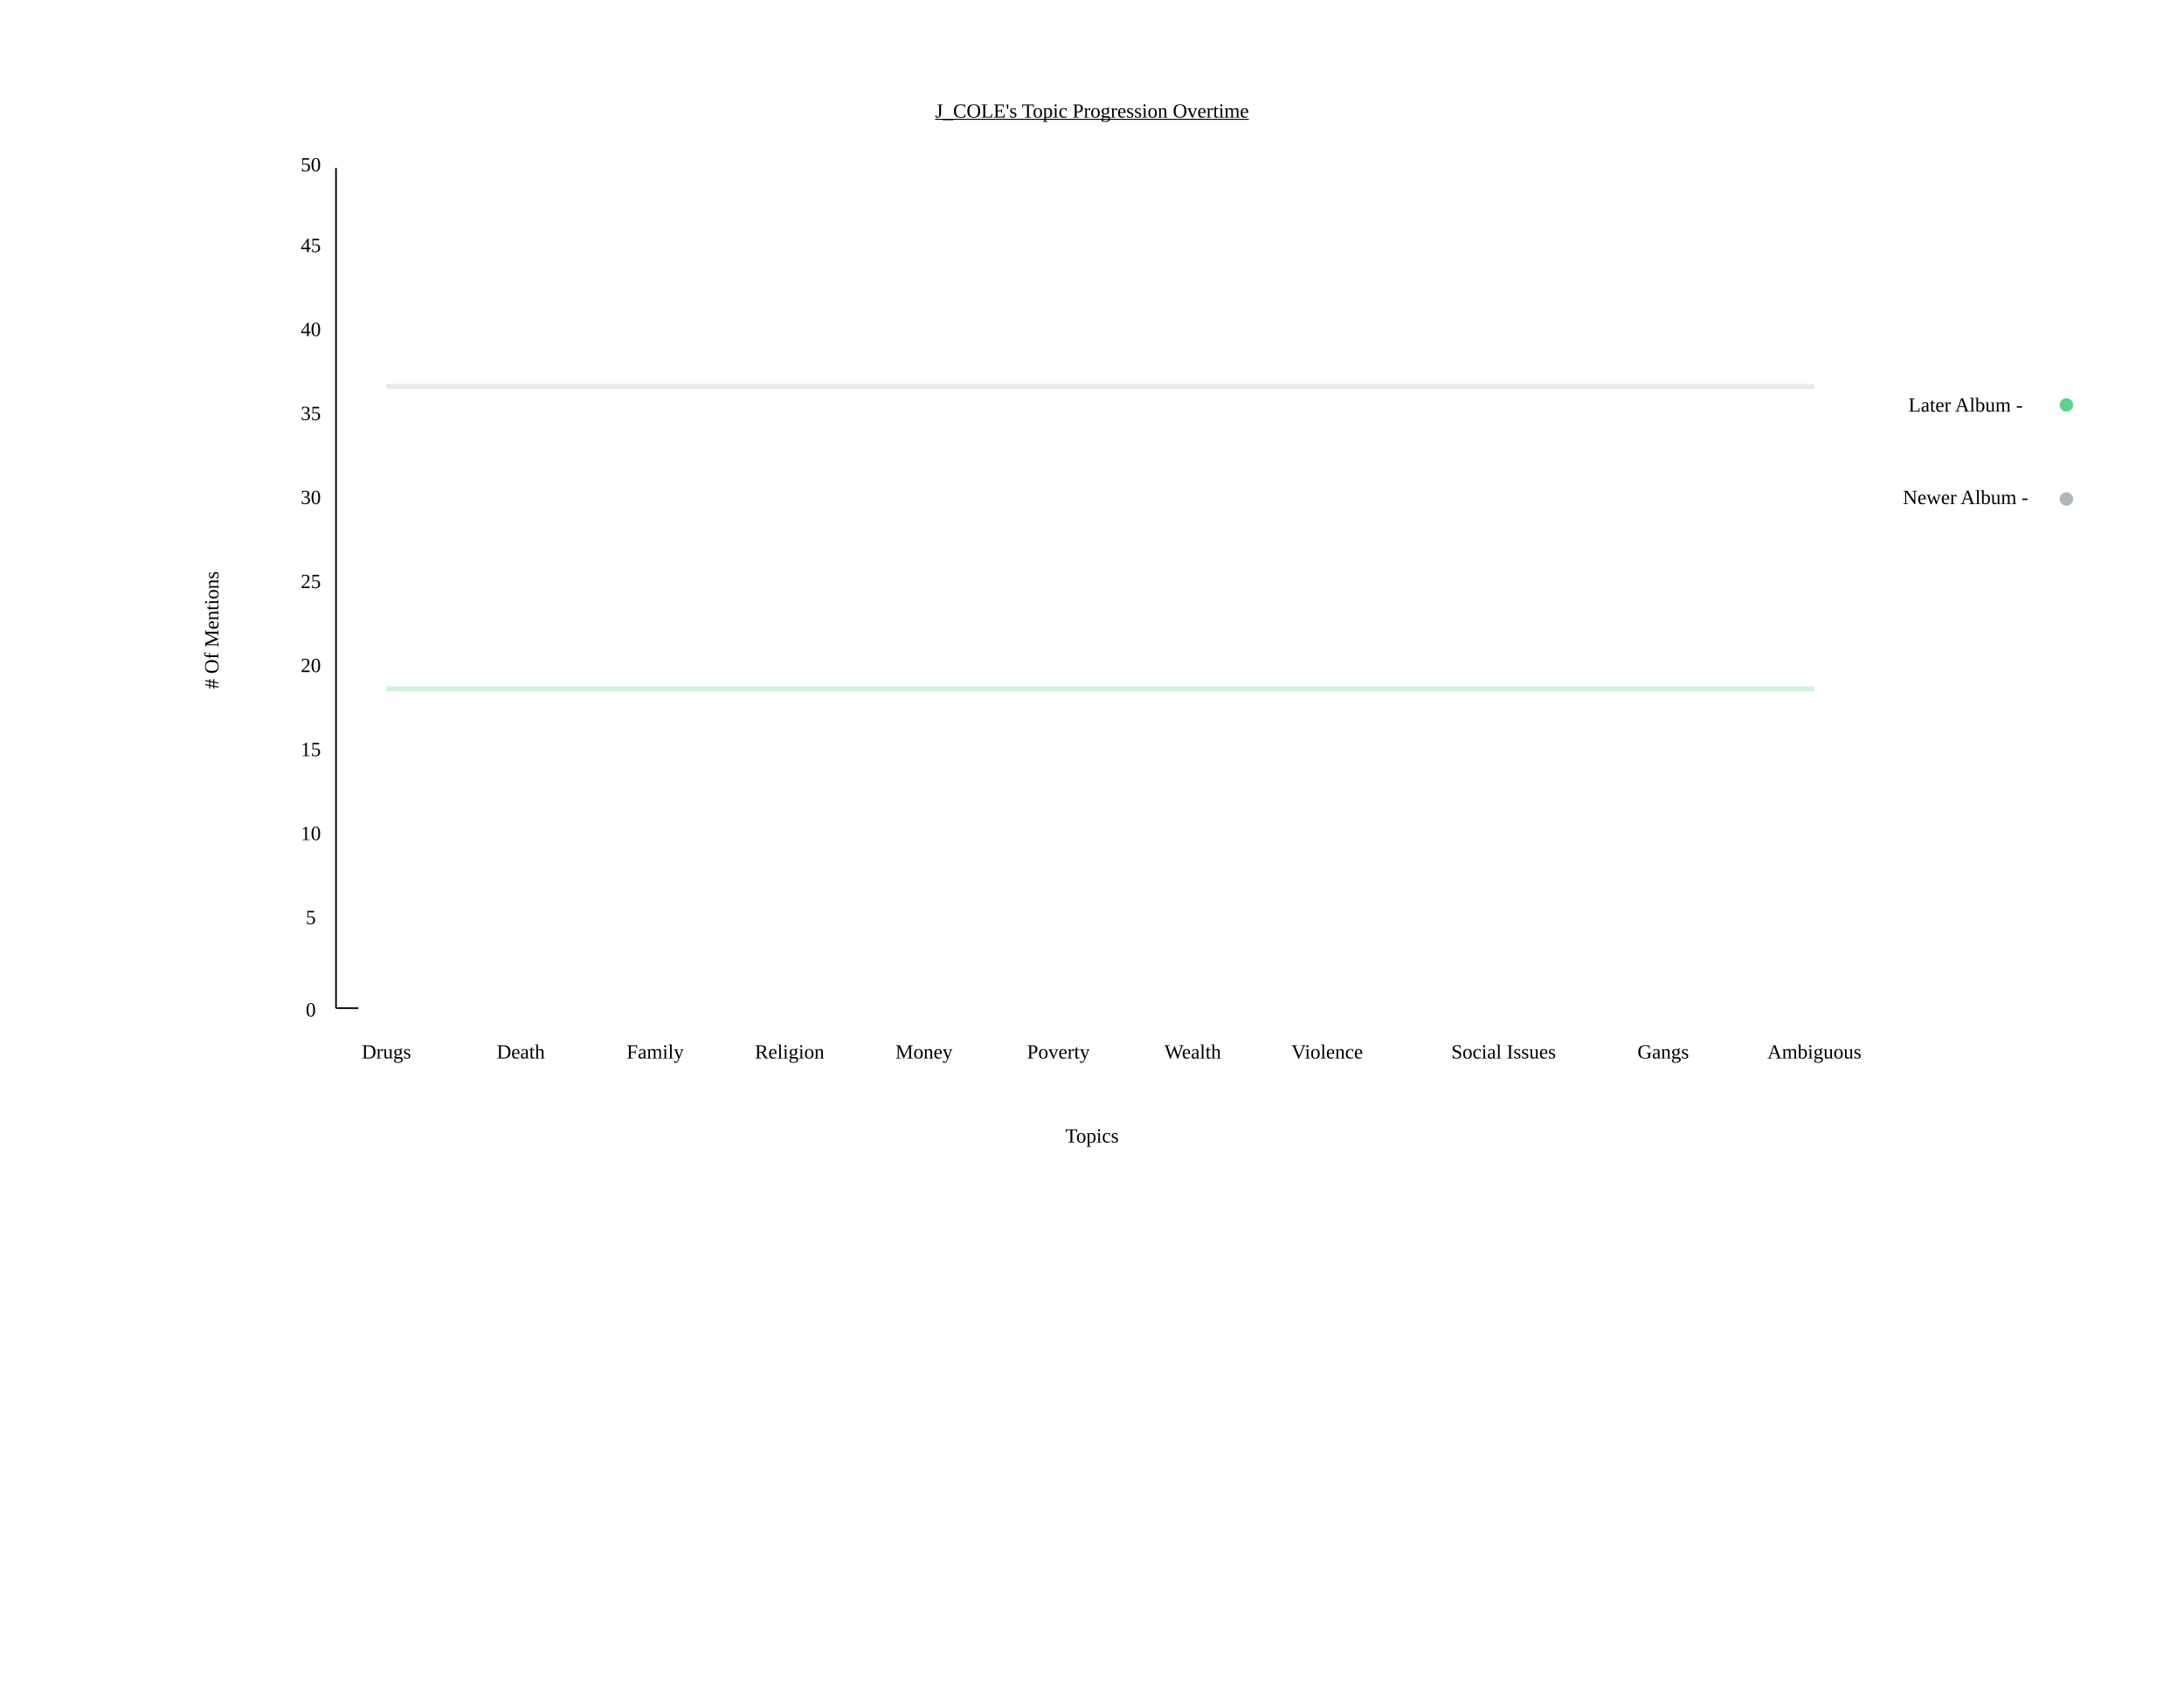
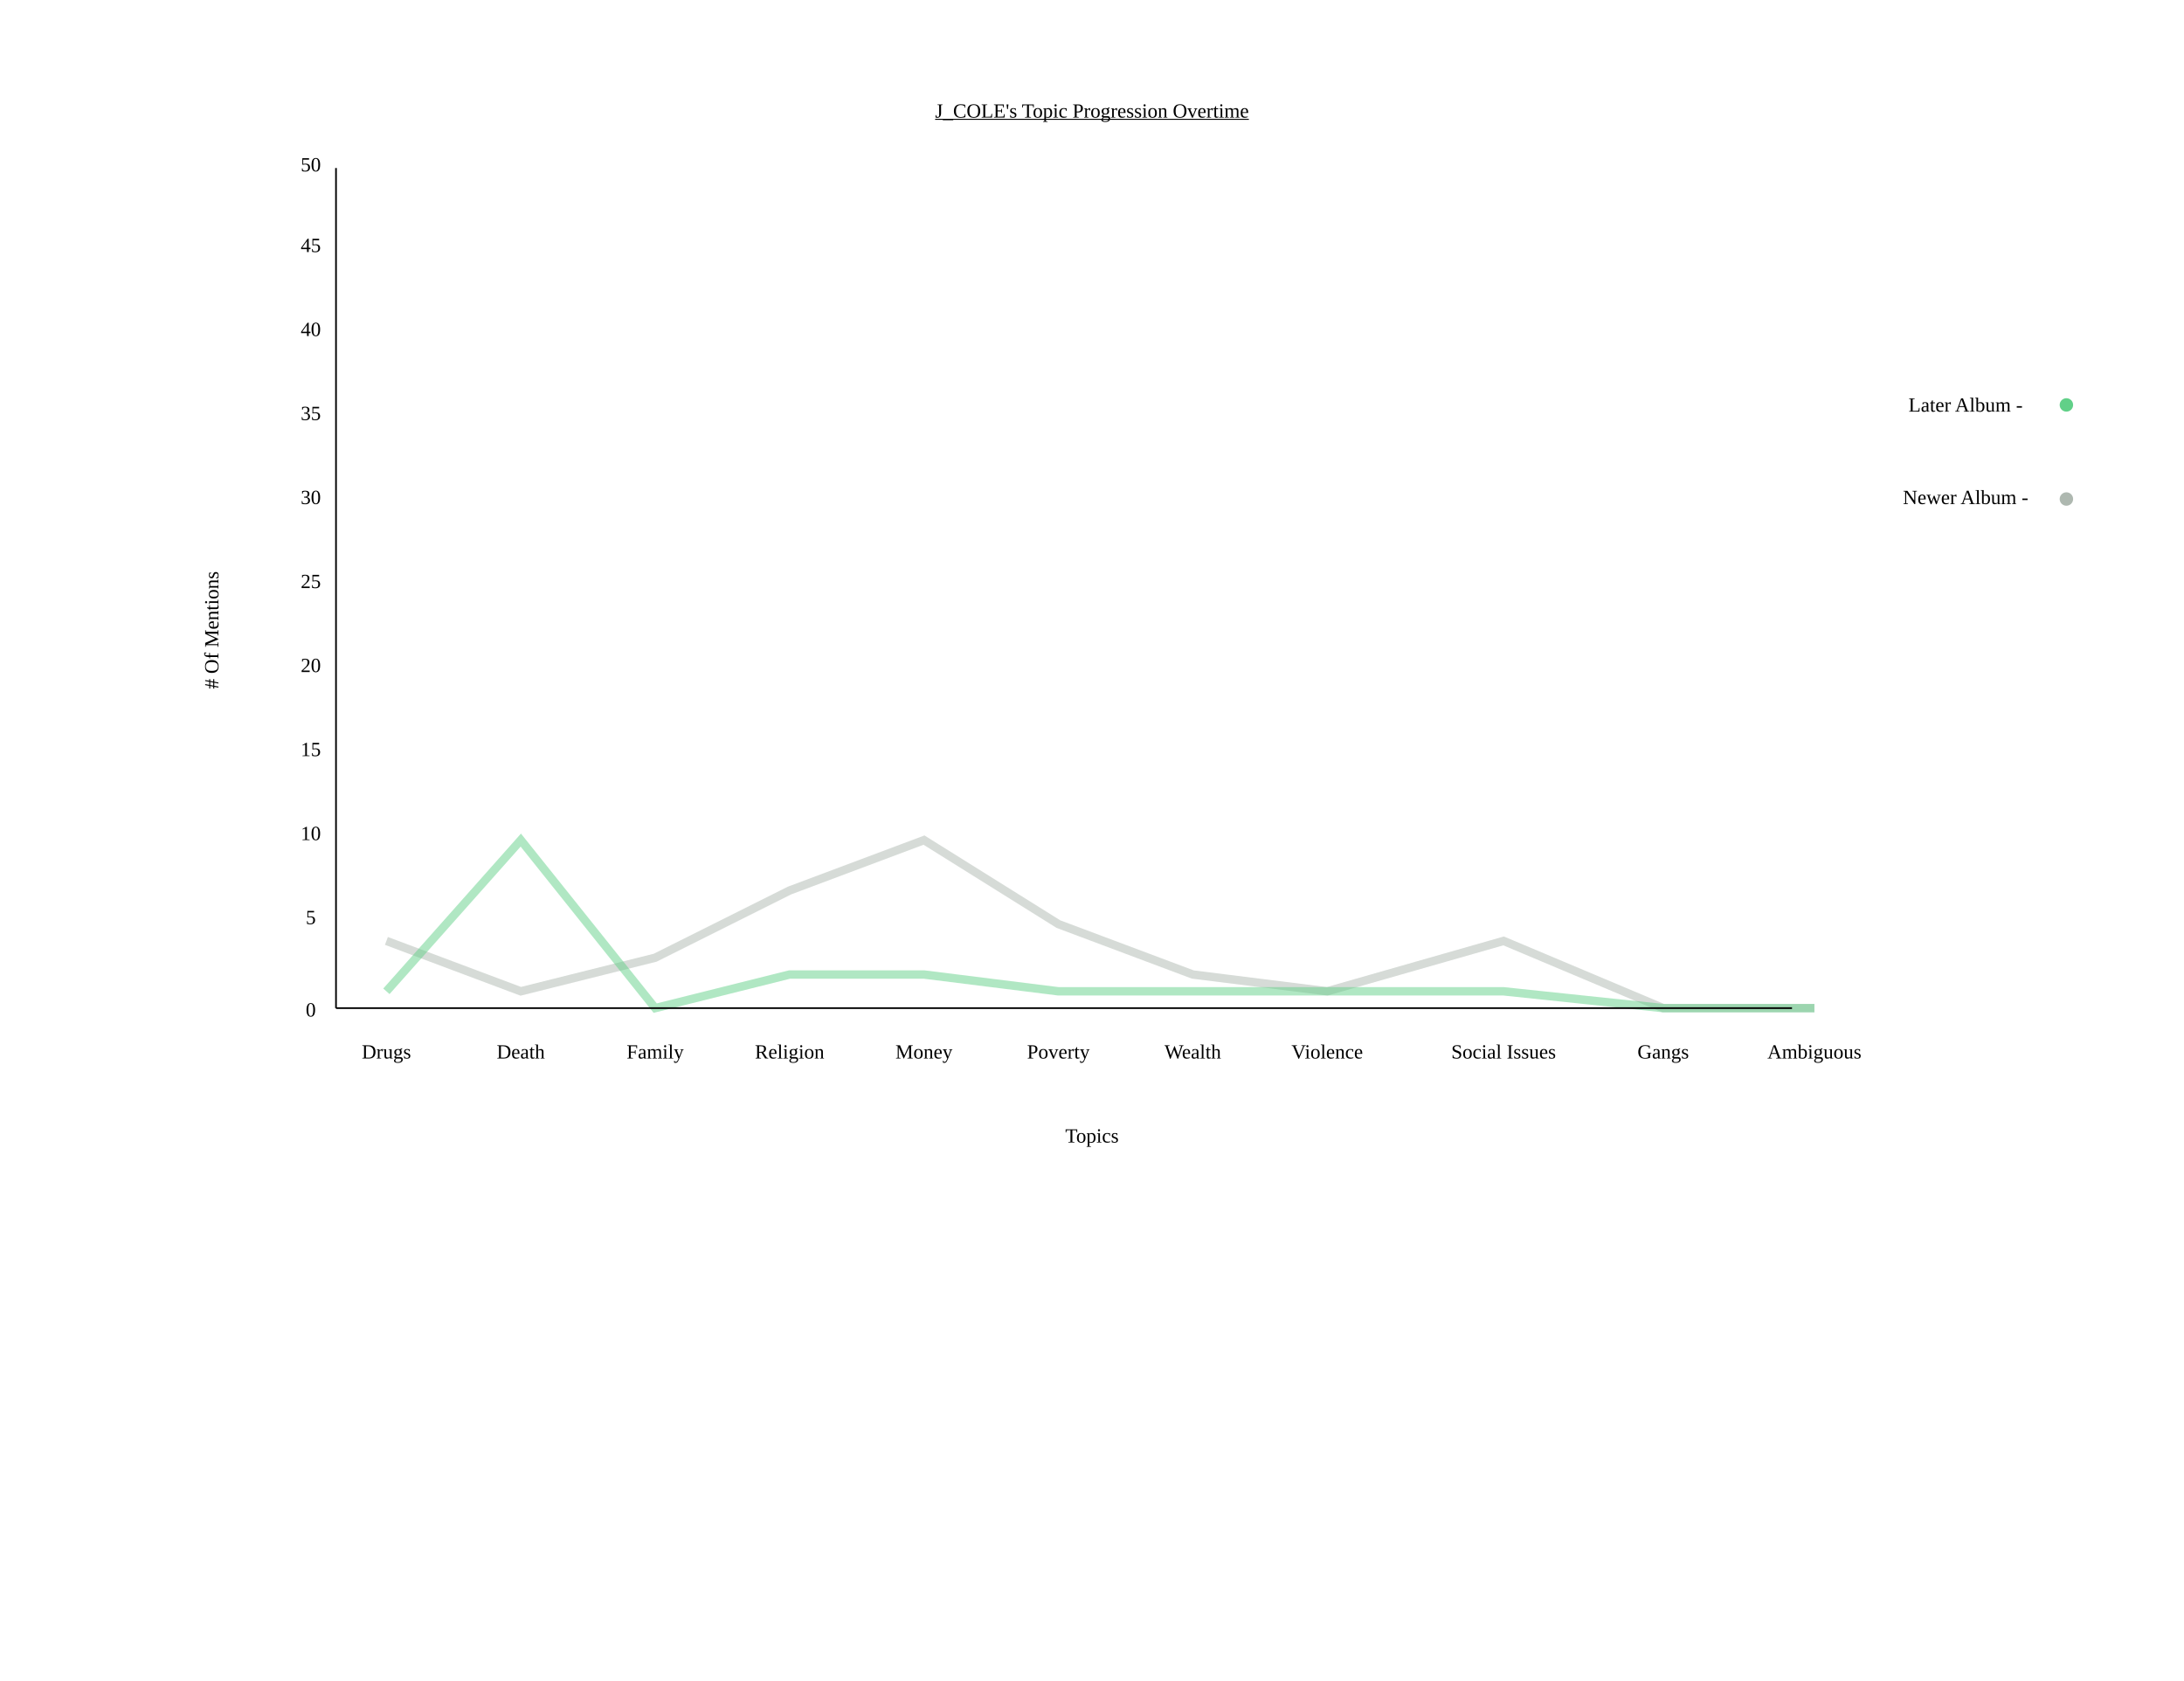
<svg xmlns="http://www.w3.org/2000/svg" width="1300" height="1000">
  <g transform="translate(200, 600)">
-     <polyline fill="none" stroke="#aeb8b0" stroke-width="3" opacity="0.3" points="                                     30, -370                                     110, -370                                     190,-370                                     270,-370                                     350,-370                                     430,-370                                     510,-370                                     590,-370                                     695,-370                                     790,-370                                     880,-370" />
-     <polyline fill="none" stroke="#61D088" stroke-width="3" opacity="0.3" points="                                     30, -190                                     110, -190                                     190,-190                                     270,-190                                     350,-190                                     430,-190                                     510,-190                                     590,-190                                     695,-190                                     790,-190                                     880,-190" />
-     <line x1="0" x2="13.333" y1="0" y2="0" stroke="black" />
+     <polyline fill="none" stroke="#aeb8b0" stroke-width="5" opacity="0.5" points="                                     30, -40                                     110, -10                                     190,-30                                     270,-70                                     350,-100                                     430,-50                                     510,-20                                     590,-10                                     695,-40                                     790,0                                     880,0" />
+     <polyline fill="none" stroke="#61D088" stroke-width="5" opacity="0.5" points="                                     30, -10                                     110, -100                                     190,0                                     270,-20                                     350,-20                                     430,-10                                     510,-10                                     590,-10                                     695,-10                                     790,0                                     880,0" />
+     <line x1="0" x2="866.667" y1="0" y2="0" stroke="black" />
    <line x1="0" x2="0" y1="0" y2="-500" stroke="black" />
    <text x="450" y="-530" text-anchor="middle" text-decoration="underline">J_COLE's Topic Progression Overtime</text>
    <text x="450" y="80" text-anchor="middle">Topics</text>
    <text x="200" y="50" transform=" translate(-120,10) rotate(270)"># Of
                        Mentions</text>
    <text x="30" y="30" text-anchor="middle">Drugs</text>
    <text x="110" y="30" text-anchor="middle">Death</text>
    <text x="190" y="30" text-anchor="middle">Family</text>
    <text x="270" y="30" text-anchor="middle">Religion</text>
    <text x="350" y="30" text-anchor="middle">Money</text>
    <text x="430" y="30" text-anchor="middle">Poverty</text>
    <text x="510" y="30" text-anchor="middle">Wealth</text>
    <text x="590" y="30" text-anchor="middle">Violence</text>
    <text x="695" y="30" text-anchor="middle">Social Issues</text>
    <text x="790" y="30" text-anchor="middle">Gangs</text>
    <text x="880" y="30" text-anchor="middle">Ambiguous</text>
    <text x="-15" y="5" text-anchor="middle">0</text>
    <text x="-15" y="-50" text-anchor="middle">5</text>
    <text x="-15" y="-100" text-anchor="middle">10</text>
    <text x="-15" y="-150" text-anchor="middle">15</text>
    <text x="-15" y="-200" text-anchor="middle">20</text>
    <text x="-15" y="-250" text-anchor="middle">25</text>
    <text x="-15" y="-300" text-anchor="middle">30</text>
    <text x="-15" y="-350" text-anchor="middle">35</text>
    <text x="-15" y="-400" text-anchor="middle">40</text>
    <text x="-15" y="-450" text-anchor="middle">45</text>
    <text x="-15" y="-498" text-anchor="middle">50</text>
    <text x="970" y="-355" text-anchor="middle" font-size="12">Later Album
                        -</text>
    <text x="970" y="-300" text-anchor="middle" font-size="12">Newer Album
                        -</text>
    <circle cx="1030" cy="-359" r="4" fill="#61D088" />
    <circle cx="1030" cy="-303" r="4" fill="#aeb8b0" />
  </g>
</svg>
